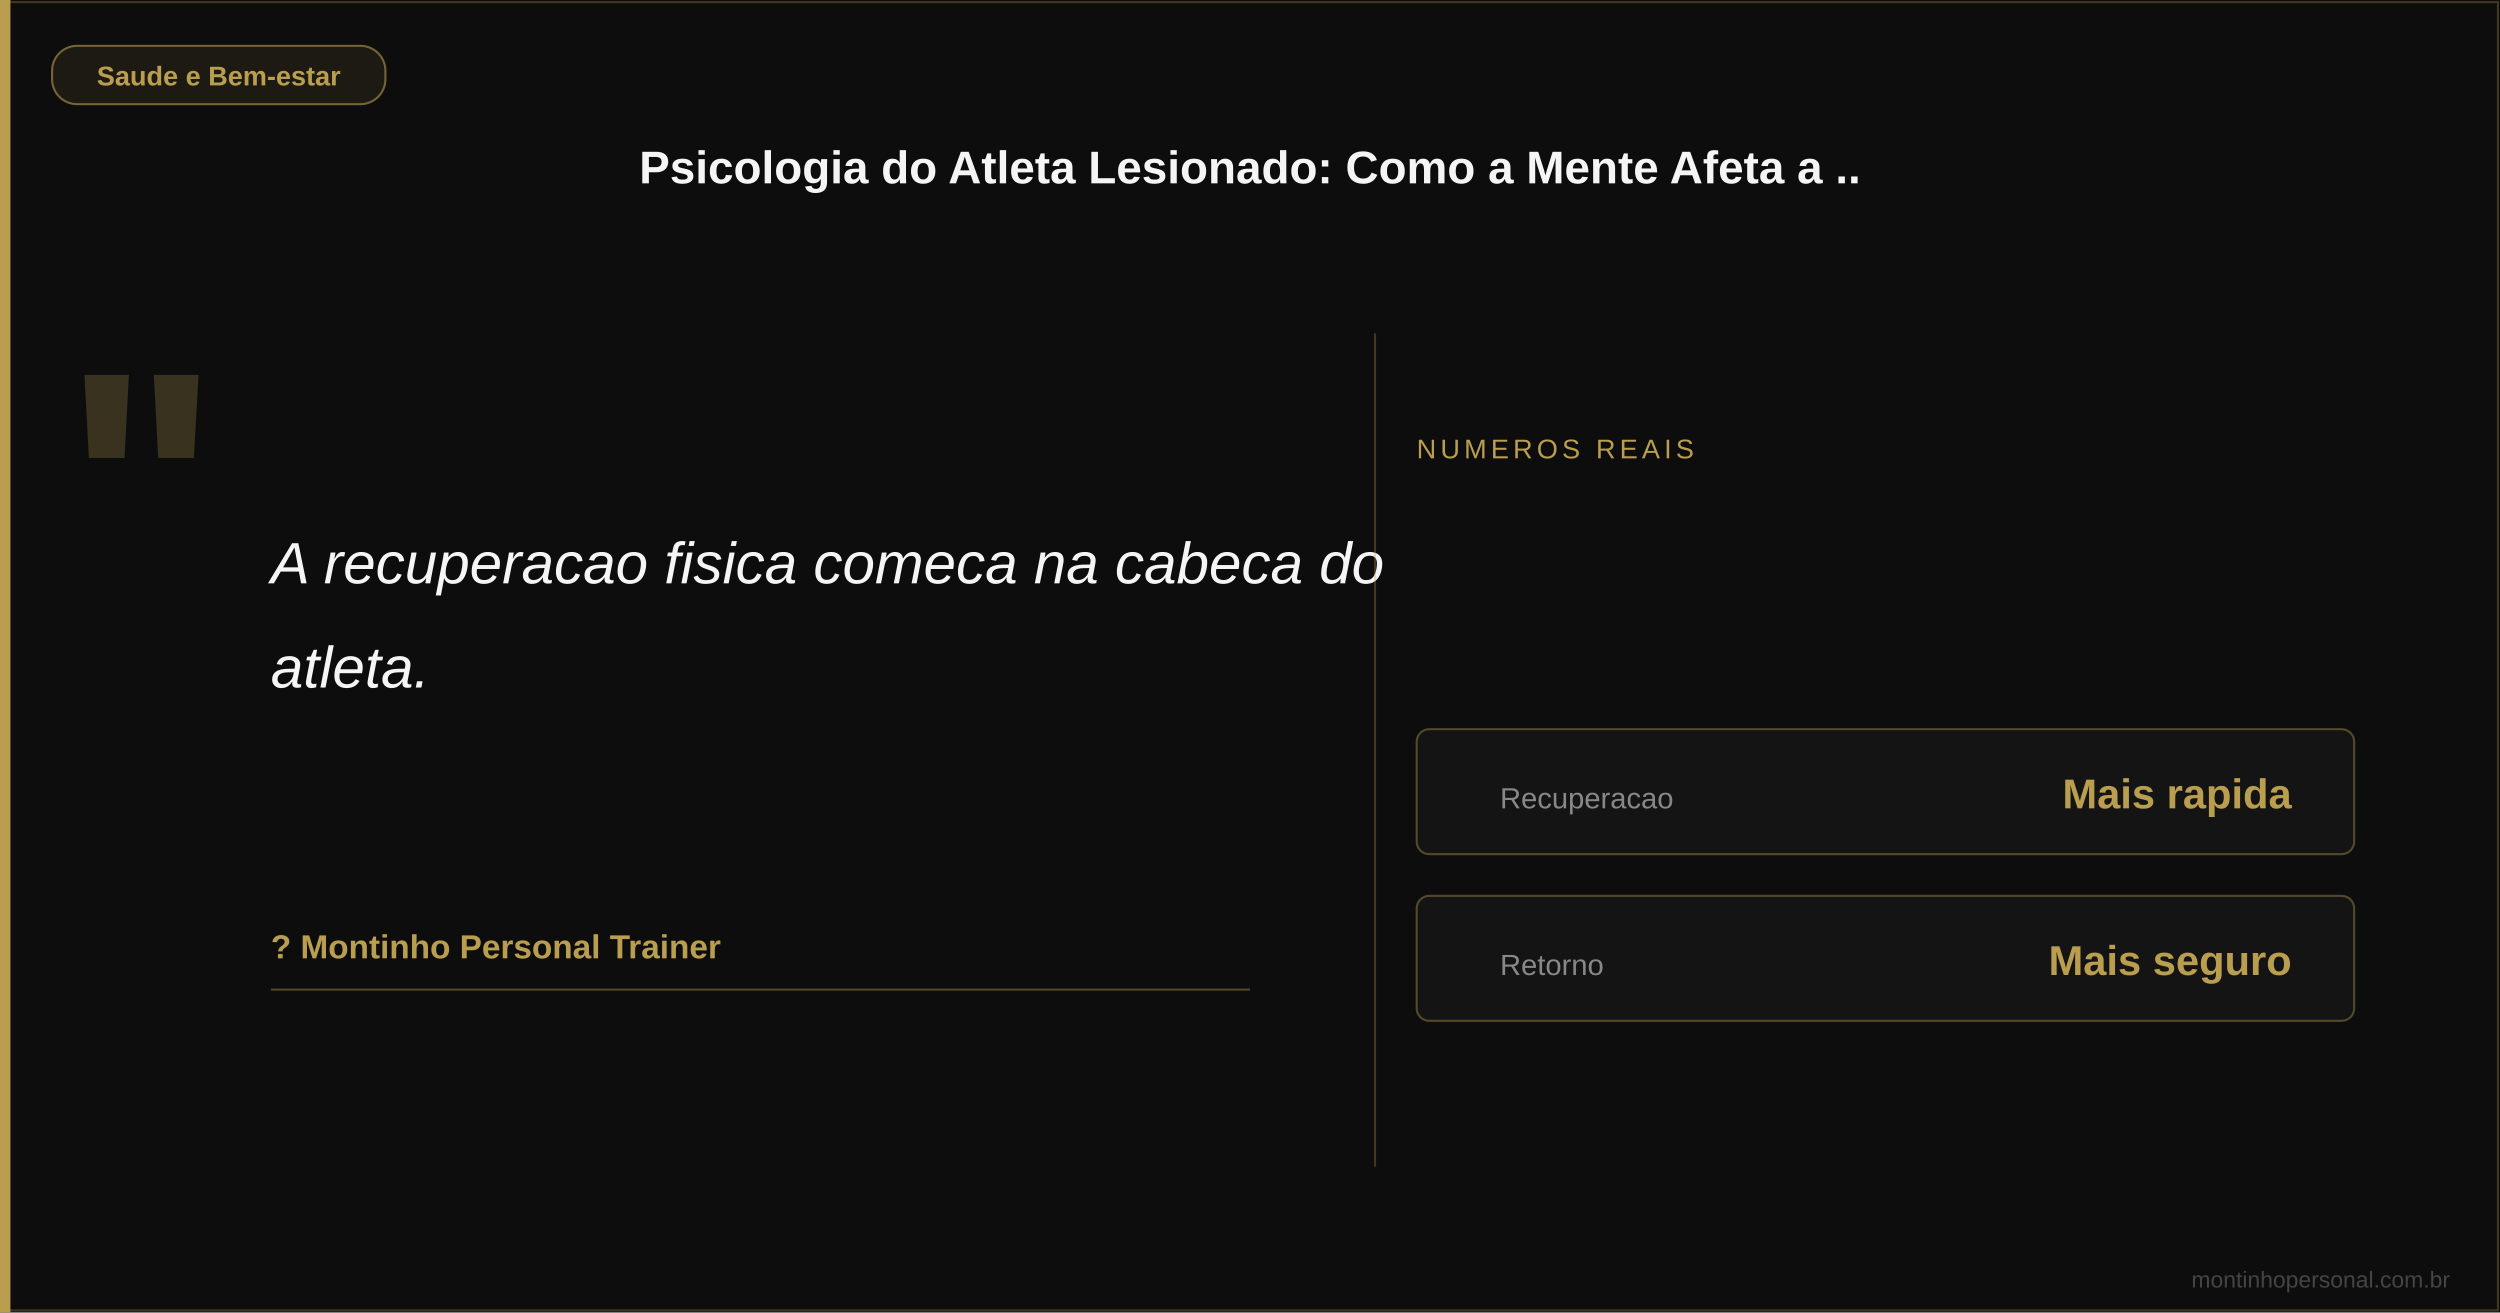
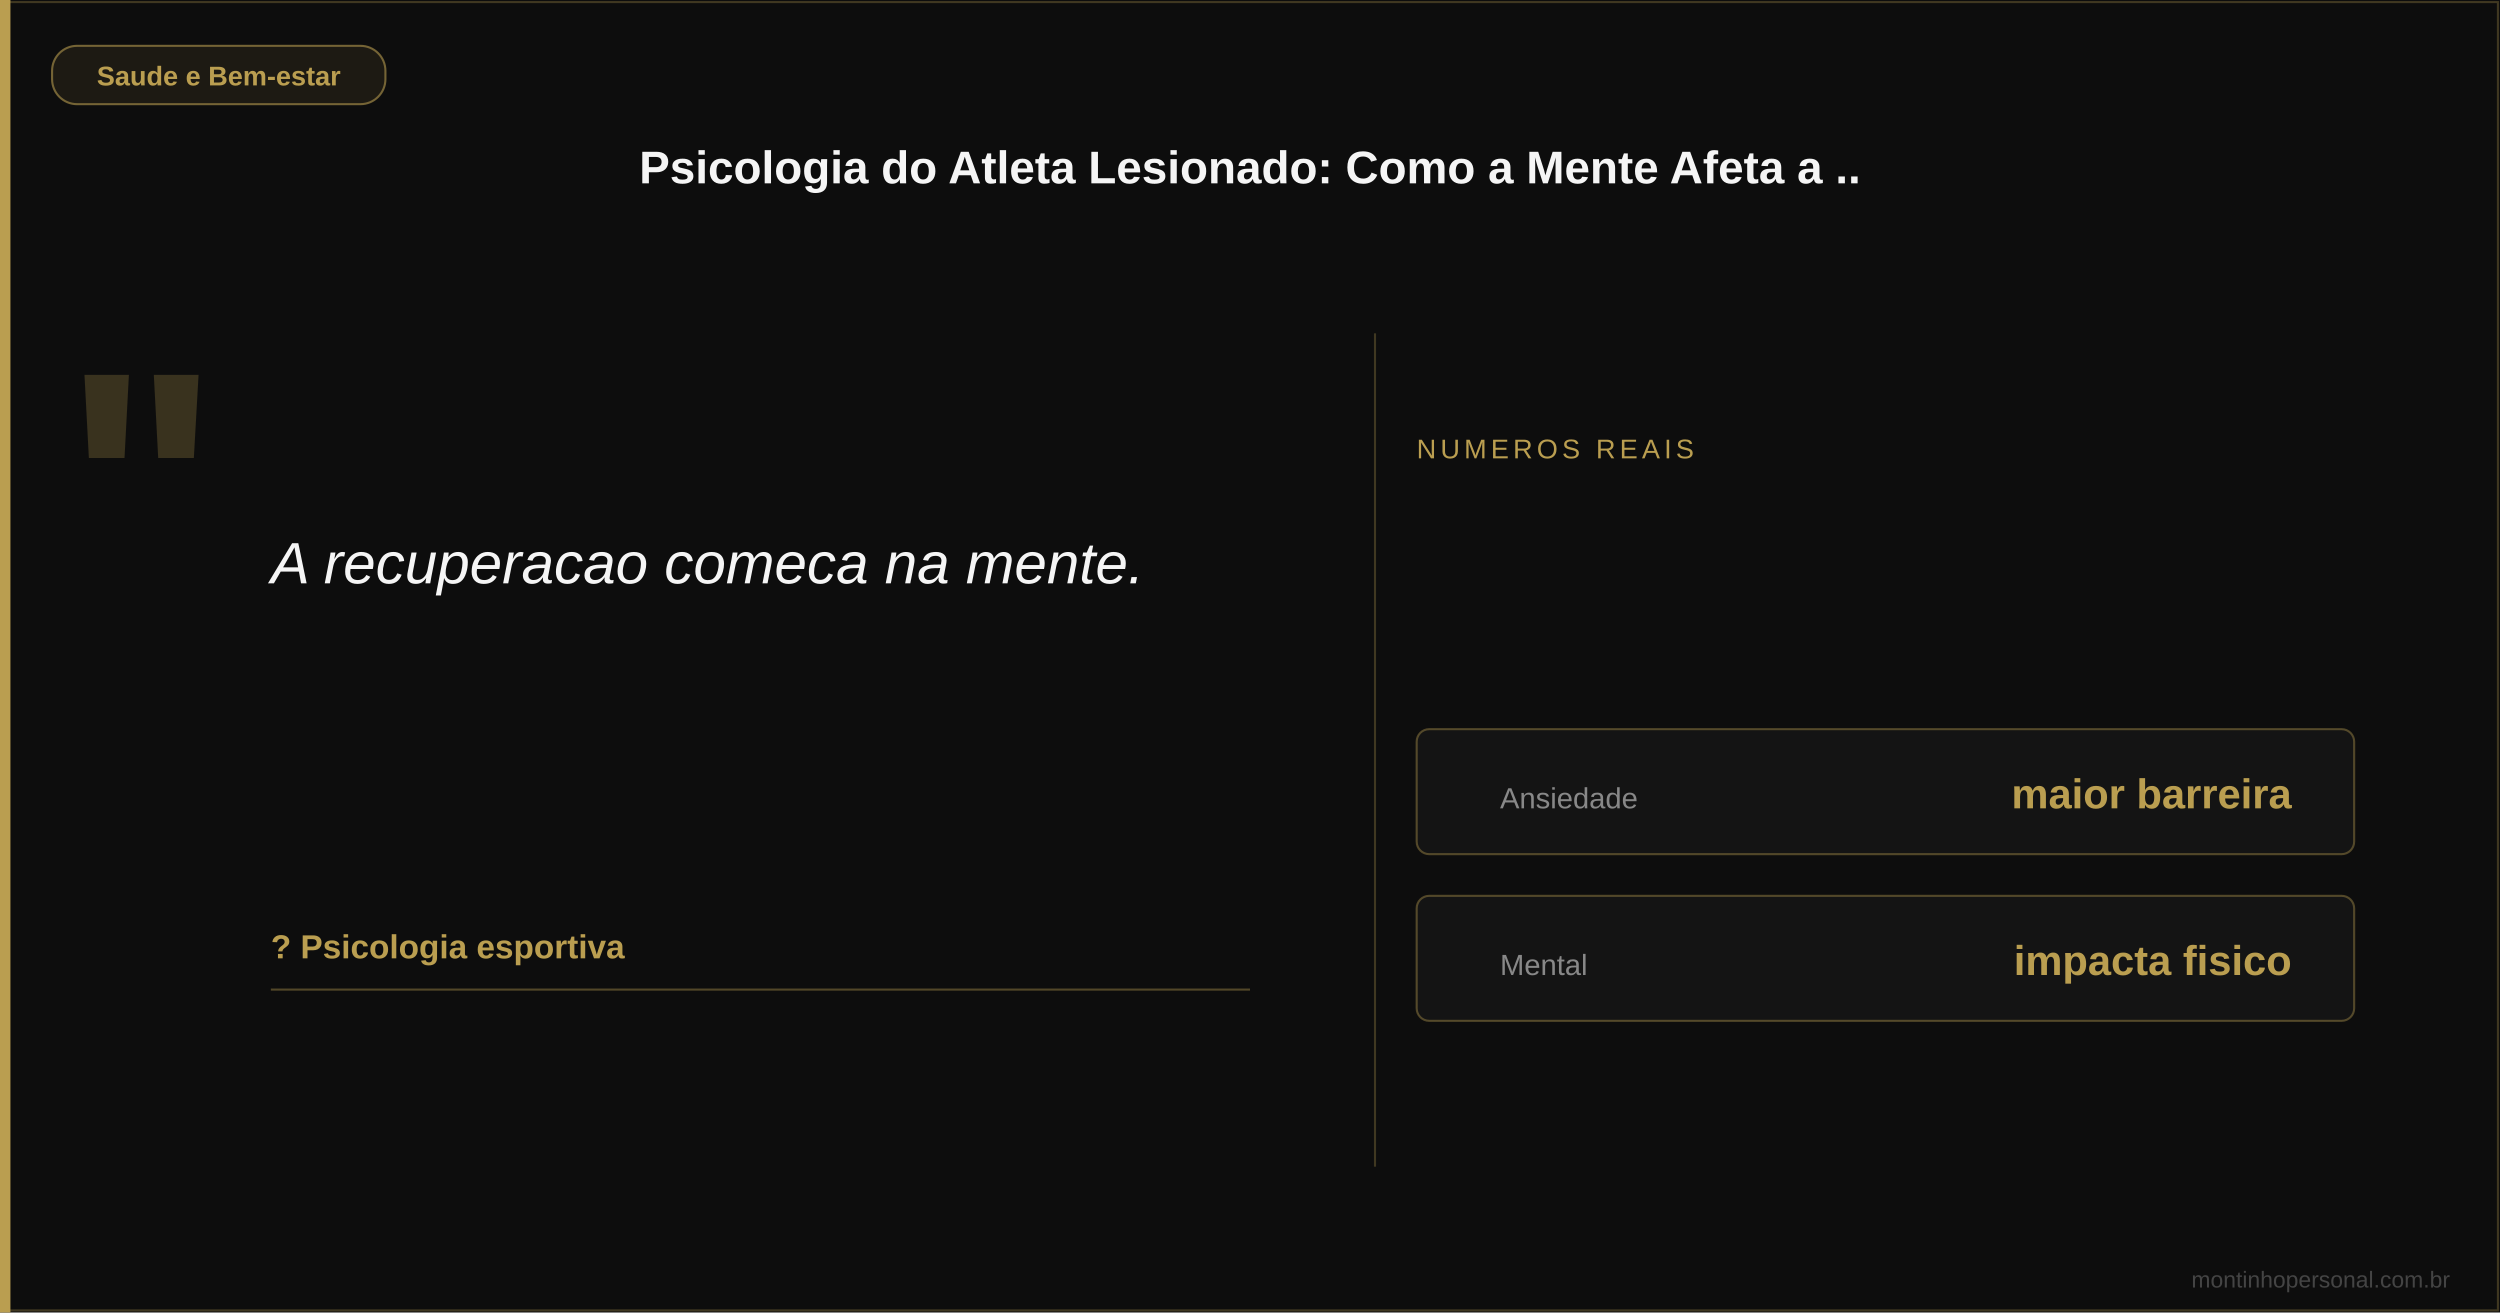
<svg xmlns="http://www.w3.org/2000/svg" viewBox="0 0 1200 630" width="1200" height="630" role="img" aria-label="Psicologia do Atleta Lesionado: Como a Mente Afeta a Recuperacao Fis..">
  <rect width="1200" height="630" fill="#0d0d0d" />
  <rect x="0" y="0" width="5" height="630" fill="#BA9E50" />
  <rect x="1" y="1" width="1198" height="628" fill="none" stroke="#BA9E50" stroke-width="1" opacity="0.3" />
  <rect x="25" y="22" width="160" height="28" rx="12" fill="#BA9E50" fill-opacity="0.15" stroke="#BA9E50" stroke-width="1" opacity="0.6" />
  <text x="105" y="41" font-family="Arial,sans-serif" font-size="13" fill="#BA9E50" text-anchor="middle" font-weight="600">Saude e Bem-estar</text>
  <text x="600" y="88" font-family="Arial,sans-serif" font-size="22" fill="#F5F5F5" text-anchor="middle" font-weight="bold">Psicologia do Atleta Lesionado: Como a Mente Afeta a ..</text>
  <text x="30" y="290" font-family="Arial,sans-serif" font-size="160" fill="#BA9E50" font-weight="bold" opacity="0.25">"</text>
-   <text x="130" y="280" font-family="Arial,sans-serif" font-size="28" fill="#F5F5F5" font-style="italic">A recuperacao fisica comeca na cabeca do</text>
-   <text x="130" y="330" font-family="Arial,sans-serif" font-size="28" fill="#F5F5F5" font-style="italic">atleta.</text>
-   <text x="130" y="460" font-family="Arial,sans-serif" font-size="16" fill="#BA9E50" font-weight="600">? Montinho Personal Trainer</text>
+   <text x="130" y="280" font-family="Arial,sans-serif" font-size="28" fill="#F5F5F5" font-style="italic">A recuperacao comeca na mente.</text>
+   <text x="130" y="460" font-family="Arial,sans-serif" font-size="16" fill="#BA9E50" font-weight="600">? Psicologia esportiva</text>
  <line x1="130" y1="475" x2="600" y2="475" stroke="#BA9E50" stroke-width="1" opacity="0.4" />
  <line x1="660" y1="160" x2="660" y2="560" stroke="#BA9E50" stroke-width="1" opacity="0.3" />
  <text x="680" y="220" font-family="Arial,sans-serif" font-size="13" fill="#BA9E50" letter-spacing="2">NUMEROS REAIS</text>
  <rect x="680" y="350" width="450" height="60" rx="6" fill="#141414" stroke="#BA9E50" stroke-width="1" stroke-opacity="0.4" />
-   <text x="720" y="388" font-family="Arial,sans-serif" font-size="14" fill="#888888">Recuperacao</text>
-   <text x="1100" y="388" font-family="Arial,sans-serif" font-size="20" fill="#BA9E50" text-anchor="end" font-weight="bold">Mais rapida</text>
+   <text x="720" y="388" font-family="Arial,sans-serif" font-size="14" fill="#888888">Ansiedade</text>
+   <text x="1100" y="388" font-family="Arial,sans-serif" font-size="20" fill="#BA9E50" text-anchor="end" font-weight="bold">maior barreira</text>
  <rect x="680" y="430" width="450" height="60" rx="6" fill="#141414" stroke="#BA9E50" stroke-width="1" stroke-opacity="0.4" />
-   <text x="720" y="468" font-family="Arial,sans-serif" font-size="14" fill="#888888">Retorno</text>
-   <text x="1100" y="468" font-family="Arial,sans-serif" font-size="20" fill="#BA9E50" text-anchor="end" font-weight="bold">Mais seguro</text>
+   <text x="720" y="468" font-family="Arial,sans-serif" font-size="14" fill="#888888">Mental</text>
+   <text x="1100" y="468" font-family="Arial,sans-serif" font-size="20" fill="#BA9E50" text-anchor="end" font-weight="bold">impacta fisico</text>
  <text x="1176" y="618" font-family="Arial,sans-serif" font-size="11" fill="#444" text-anchor="end">montinhopersonal.com.br</text>
</svg>
